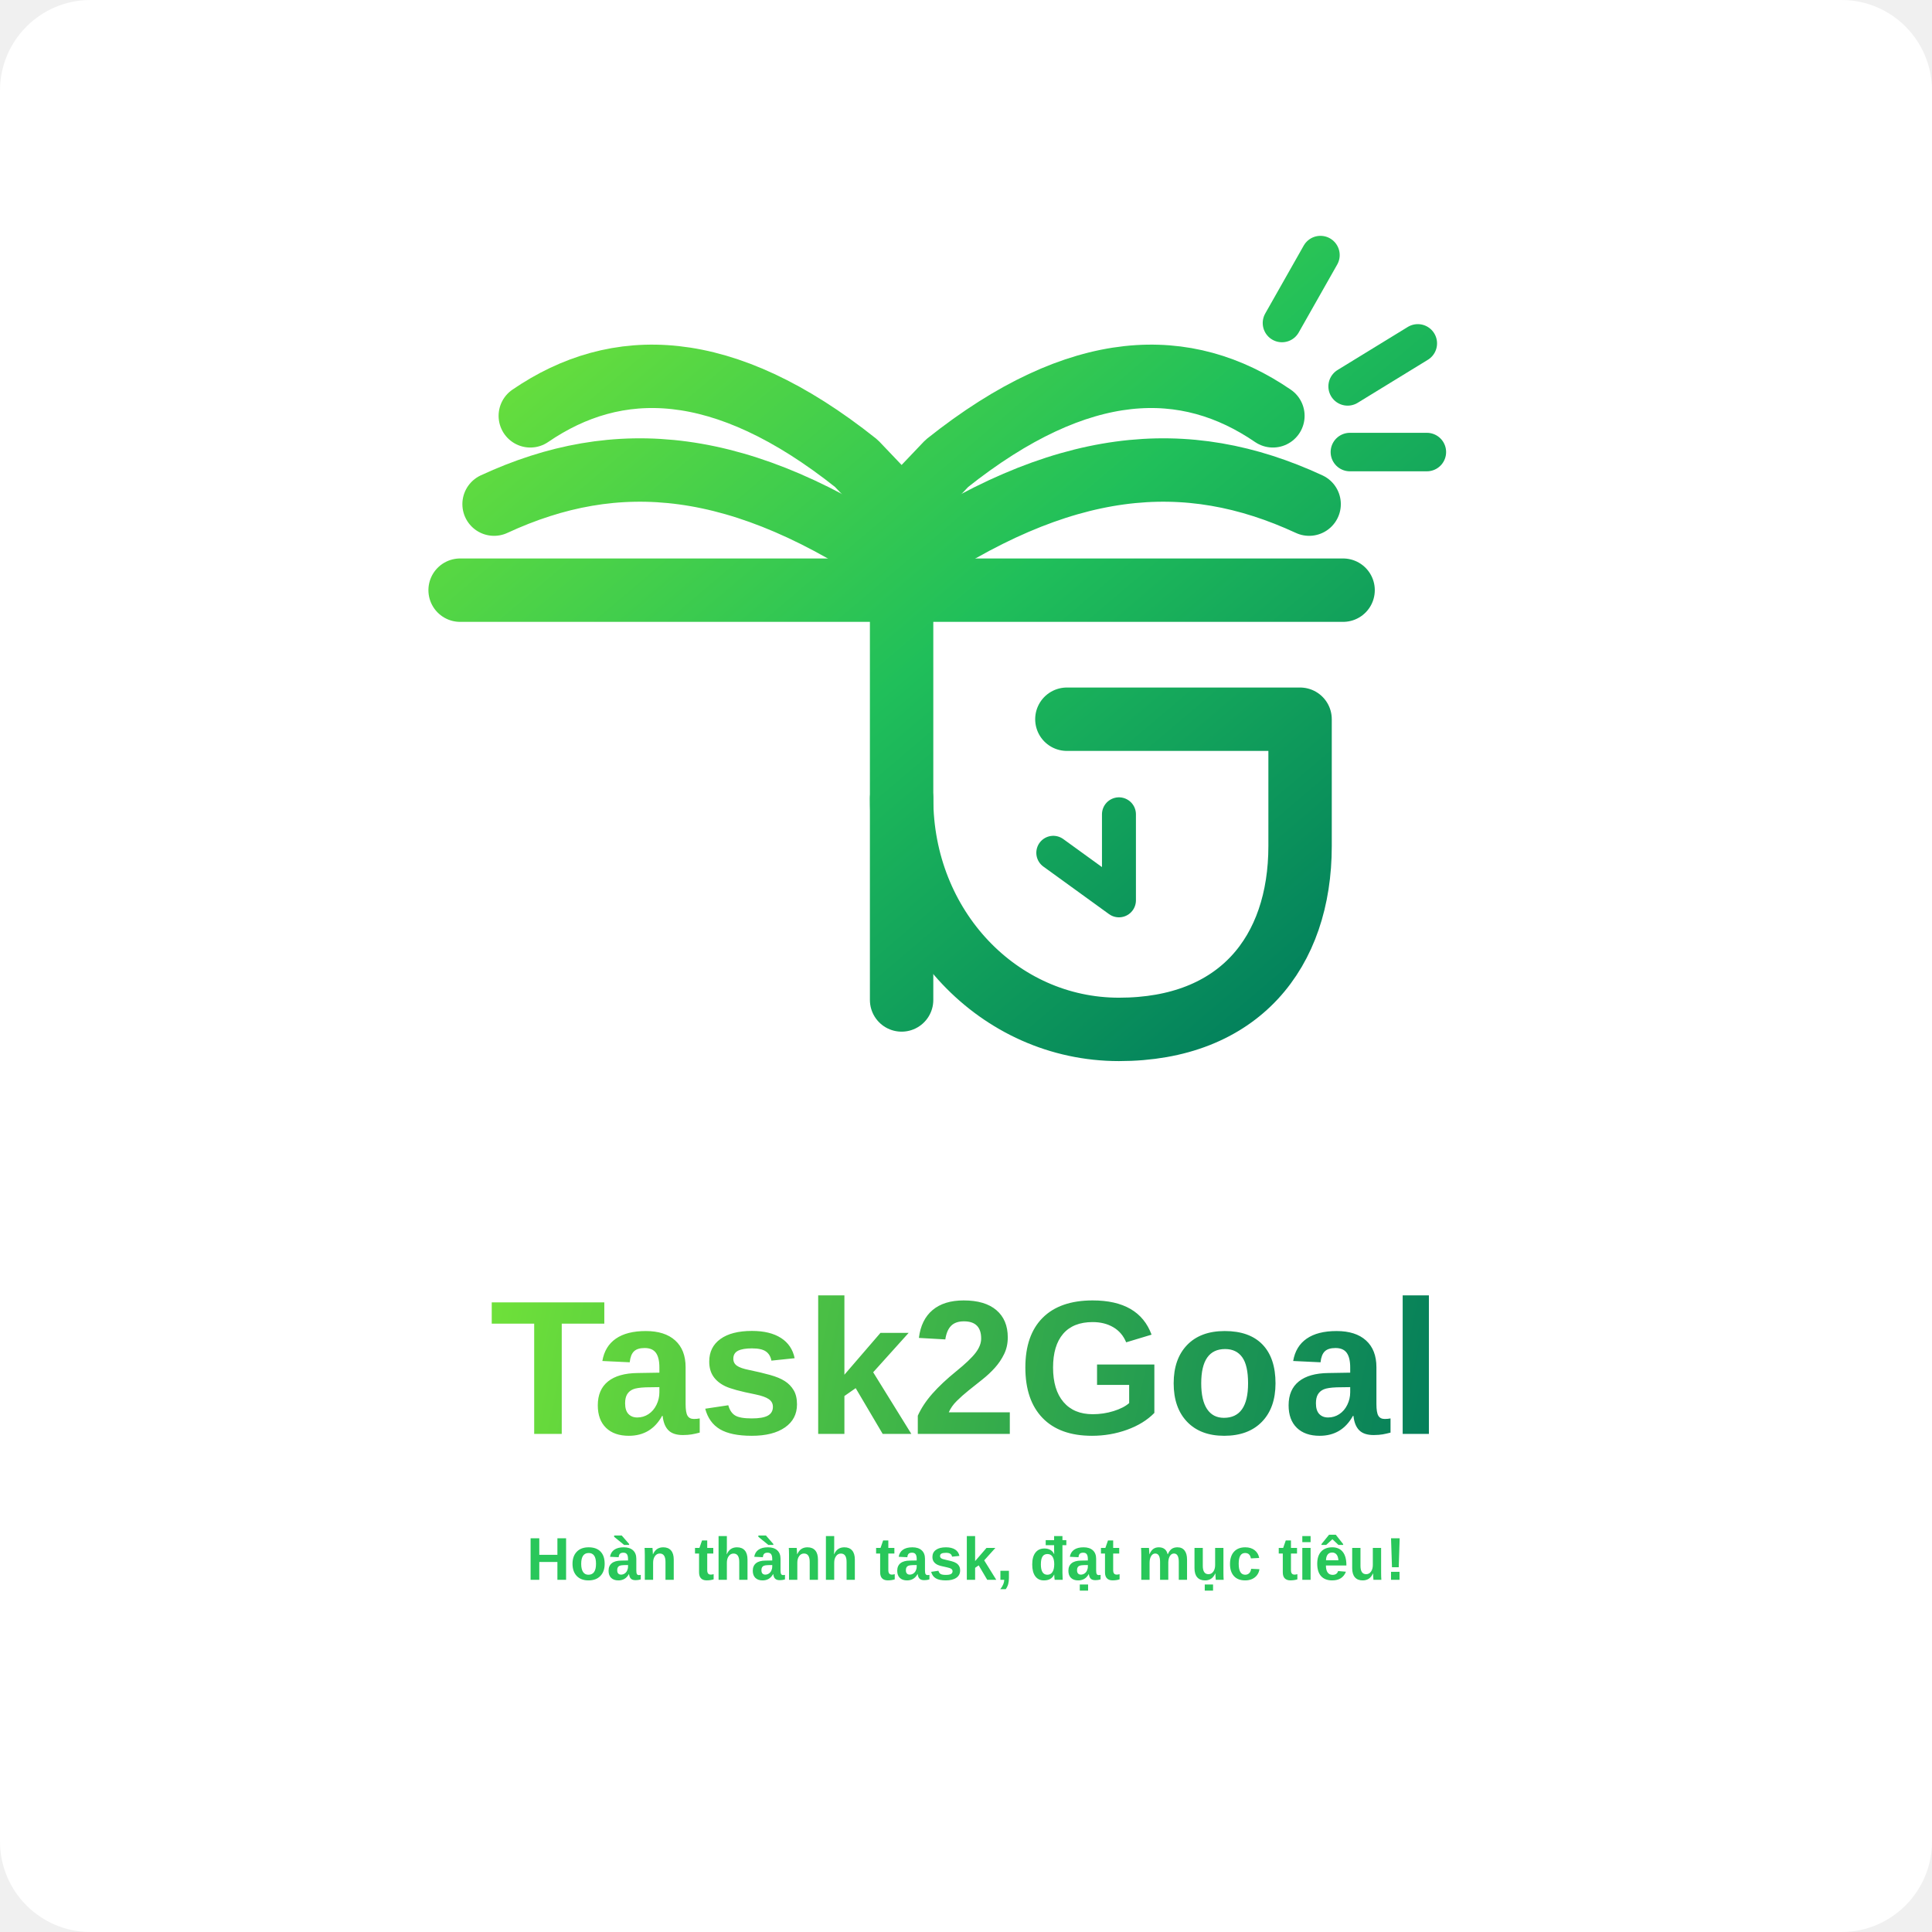
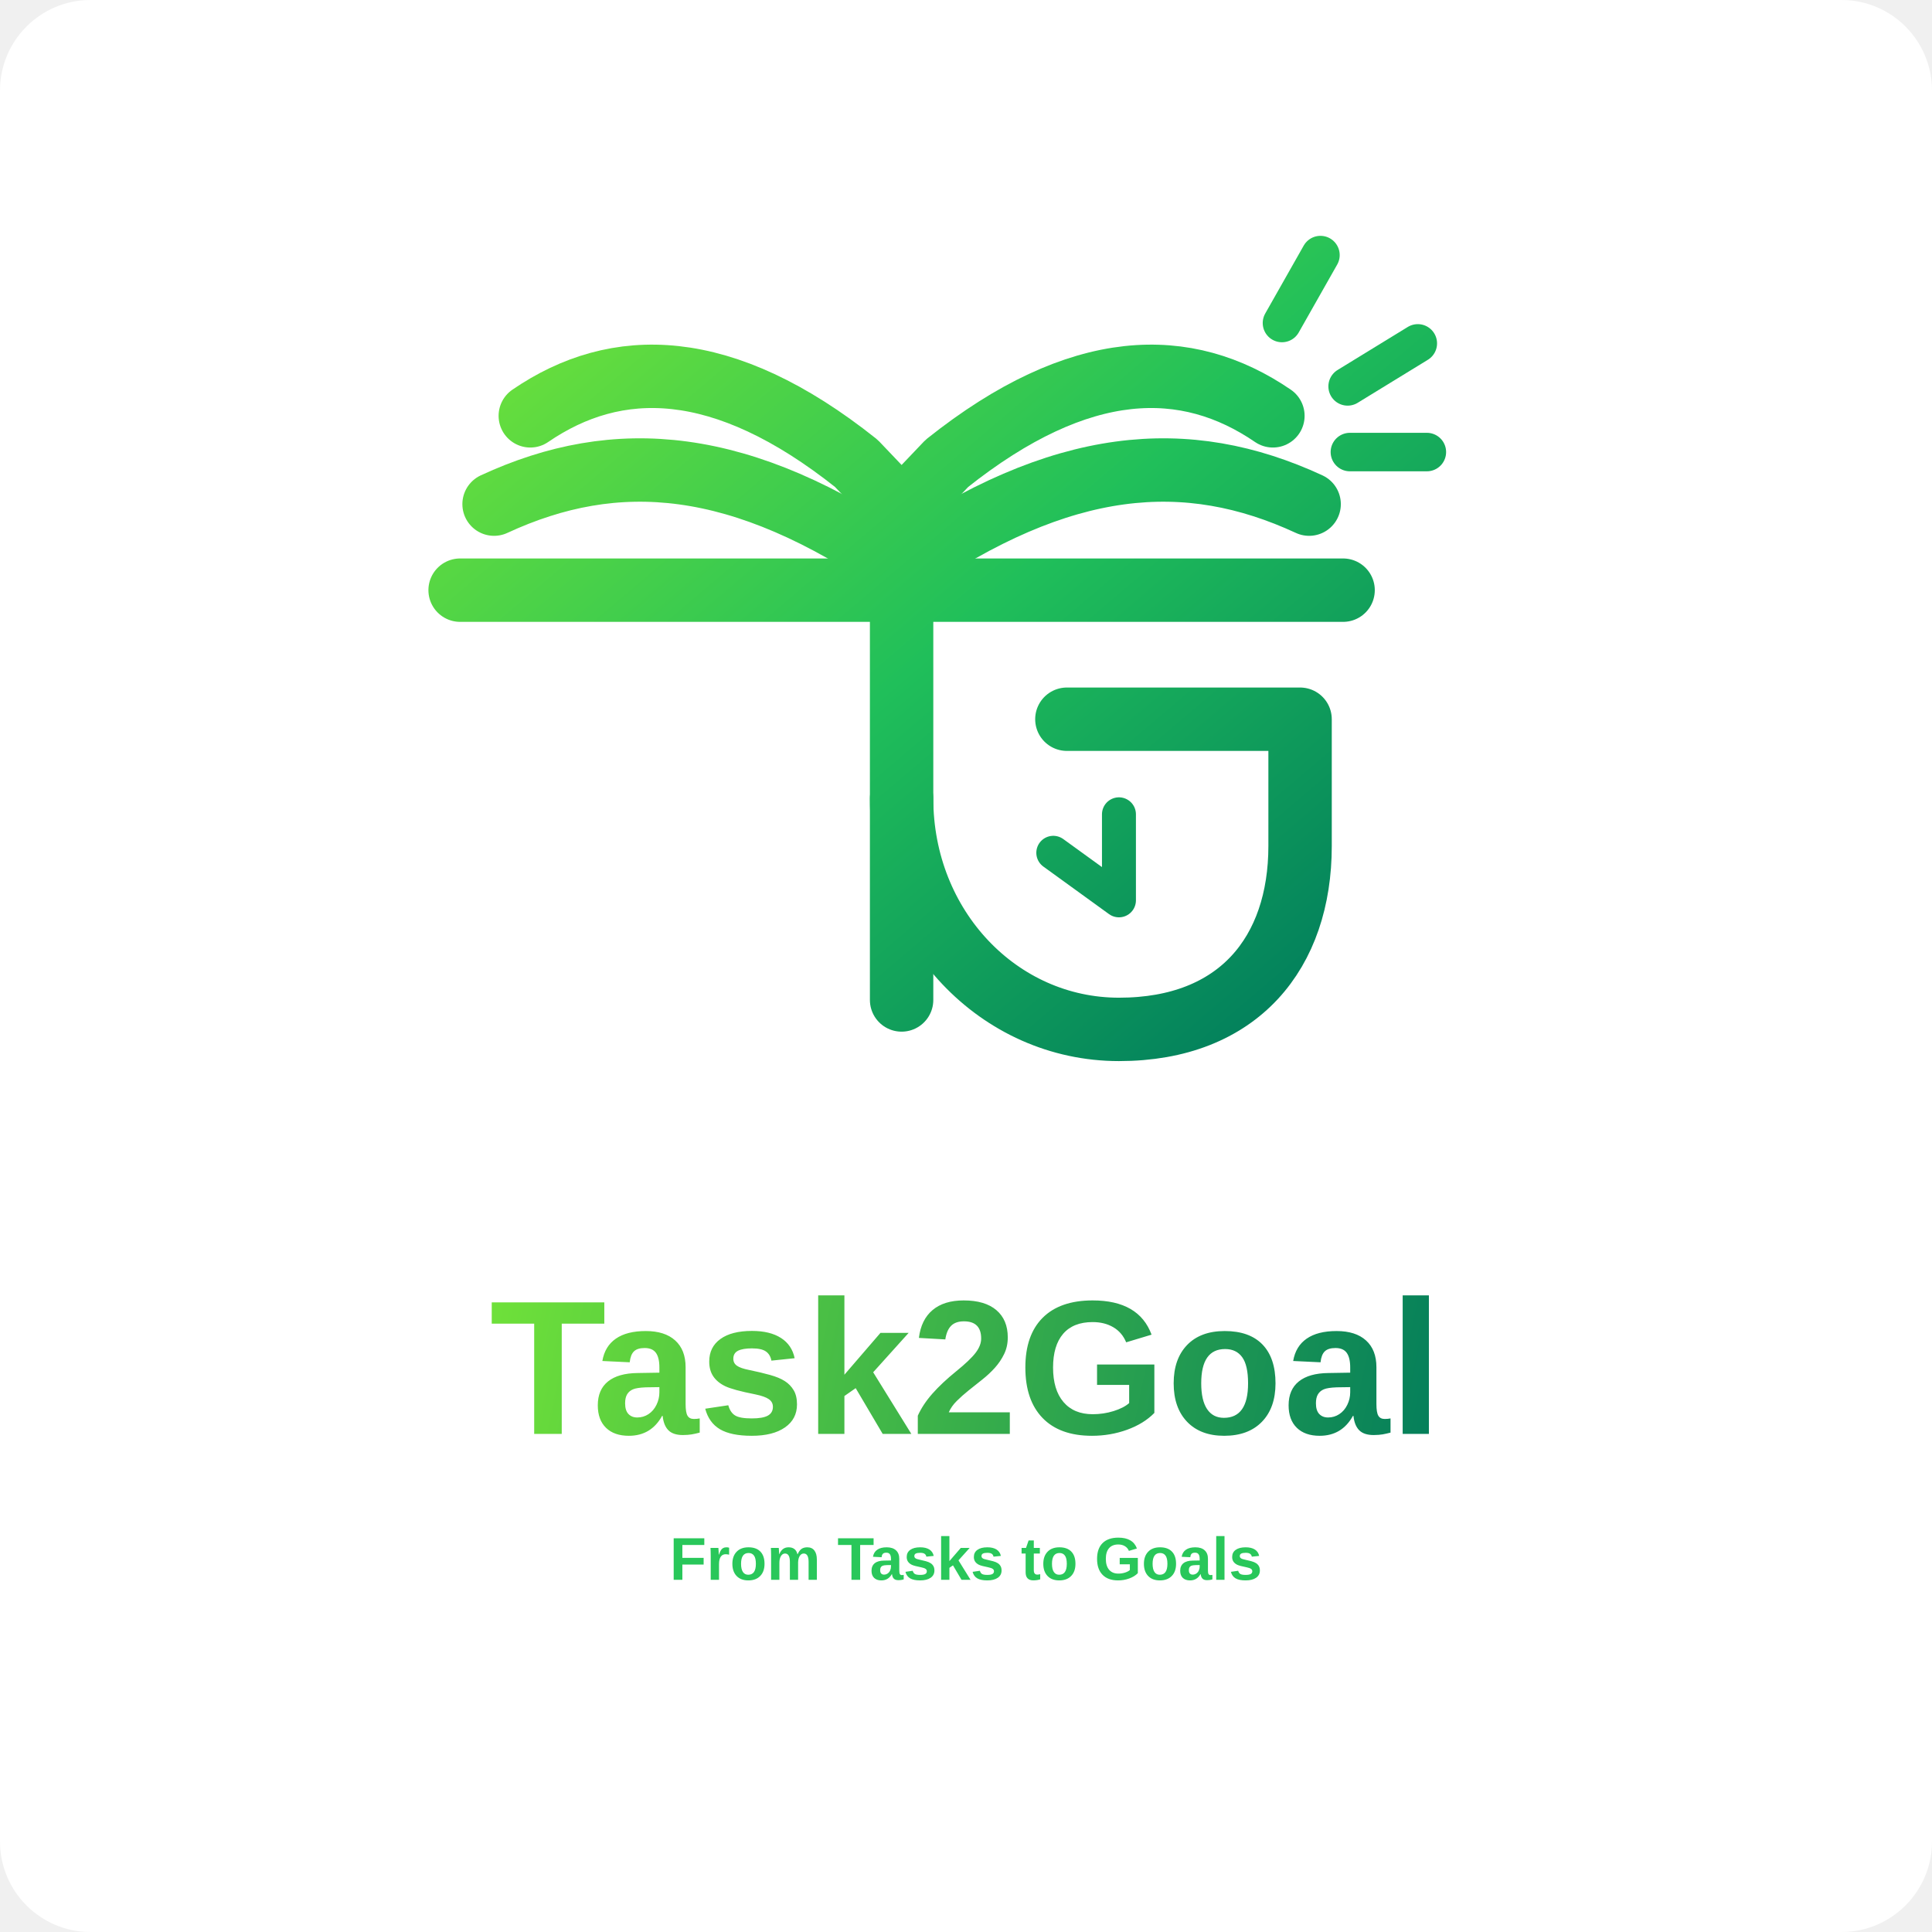
<svg xmlns="http://www.w3.org/2000/svg" width="768" height="768" viewBox="0 0 768 768" fill="none">
  <rect width="768" height="768" rx="36" fill="#ffffff" />
  <g transform="translate(128 42) scale(0.9)">
    <defs>
      <linearGradient id="logo-green" x1="96" y1="72" x2="408" y2="440" gradientUnits="userSpaceOnUse">
        <stop stop-color="#70E239" />
        <stop offset="0.5" stop-color="#20BF5A" />
        <stop offset="1" stop-color="#007B5C" />
      </linearGradient>
    </defs>
    <path d="M92 137C130 111 177 111 236 158L256 179L276 158C335 111 382 111 420 137" stroke="url(#logo-green)" stroke-width="28" stroke-linecap="round" stroke-linejoin="round" />
    <path d="M76 176C130 151 185 155 256 204C327 155 382 151 436 176" stroke="url(#logo-green)" stroke-width="28" stroke-linecap="round" stroke-linejoin="round" />
    <path d="M61 214H451" stroke="url(#logo-green)" stroke-width="28" stroke-linecap="round" />
    <path d="M256 214V395" stroke="url(#logo-green)" stroke-width="28" stroke-linecap="round" />
    <path d="M256 306C256 363 299 408 352 408C405 408 432 374 432 327V271H329" stroke="url(#logo-green)" stroke-width="28" stroke-linecap="round" stroke-linejoin="round" />
    <path d="M352 313V351L323 330" stroke="url(#logo-green)" stroke-width="15" stroke-linecap="round" stroke-linejoin="round" />
    <path d="M424 96L441 66M453 124L484 105M454 153H488" stroke="url(#logo-green)" stroke-width="17" stroke-linecap="round" />
  </g>
  <text x="384" y="570" text-anchor="middle" fill="url(#logo-text)" font-family="Arial, sans-serif" font-size="76" font-weight="900">Task2Goal</text>
-   <text x="384" y="628" text-anchor="middle" fill="#29C75A" font-family="Arial, sans-serif" font-size="24" font-weight="700">Hoàn thành task, đạt mục tiêu!</text>
+   <text x="384" y="628" text-anchor="middle" fill="#29C75A" font-family="Arial, sans-serif" font-size="24" font-weight="700">From Tasks to Goals</text>
  <defs>
    <linearGradient id="logo-text" x1="190" y1="520" x2="580" y2="600" gradientUnits="userSpaceOnUse">
      <stop stop-color="#70E239" />
      <stop offset="1" stop-color="#007B5C" />
    </linearGradient>
  </defs>
</svg>
